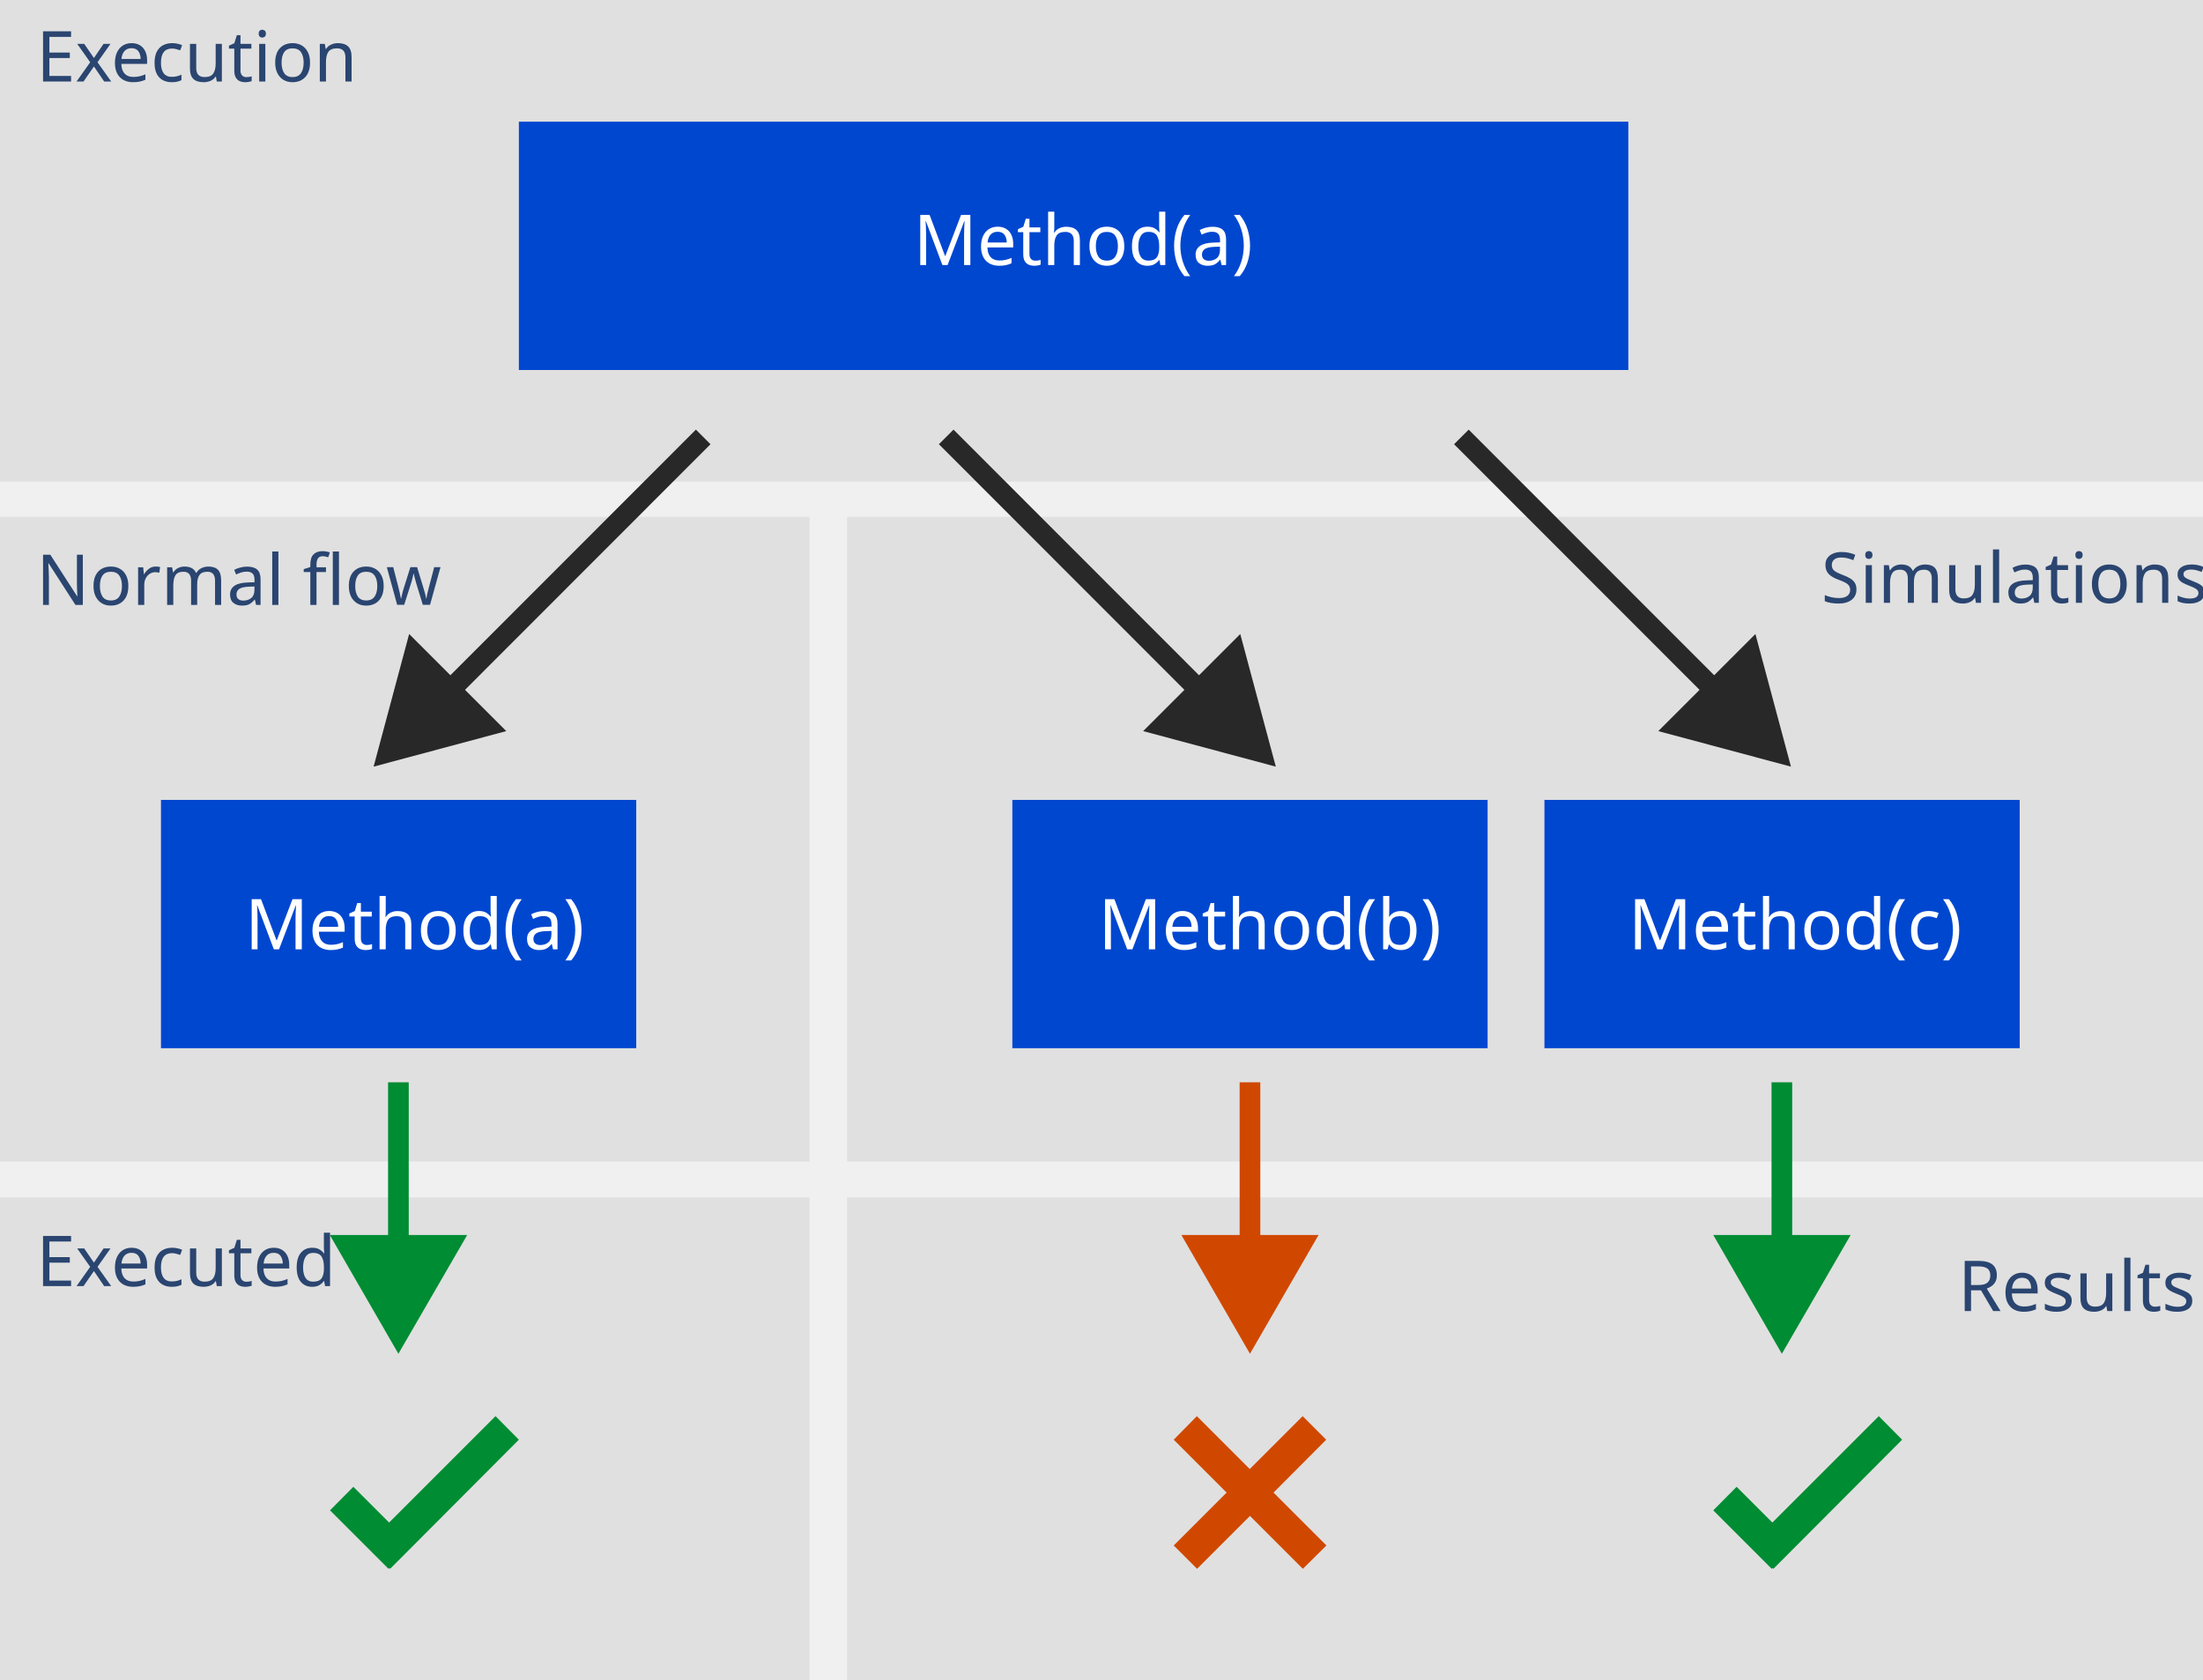
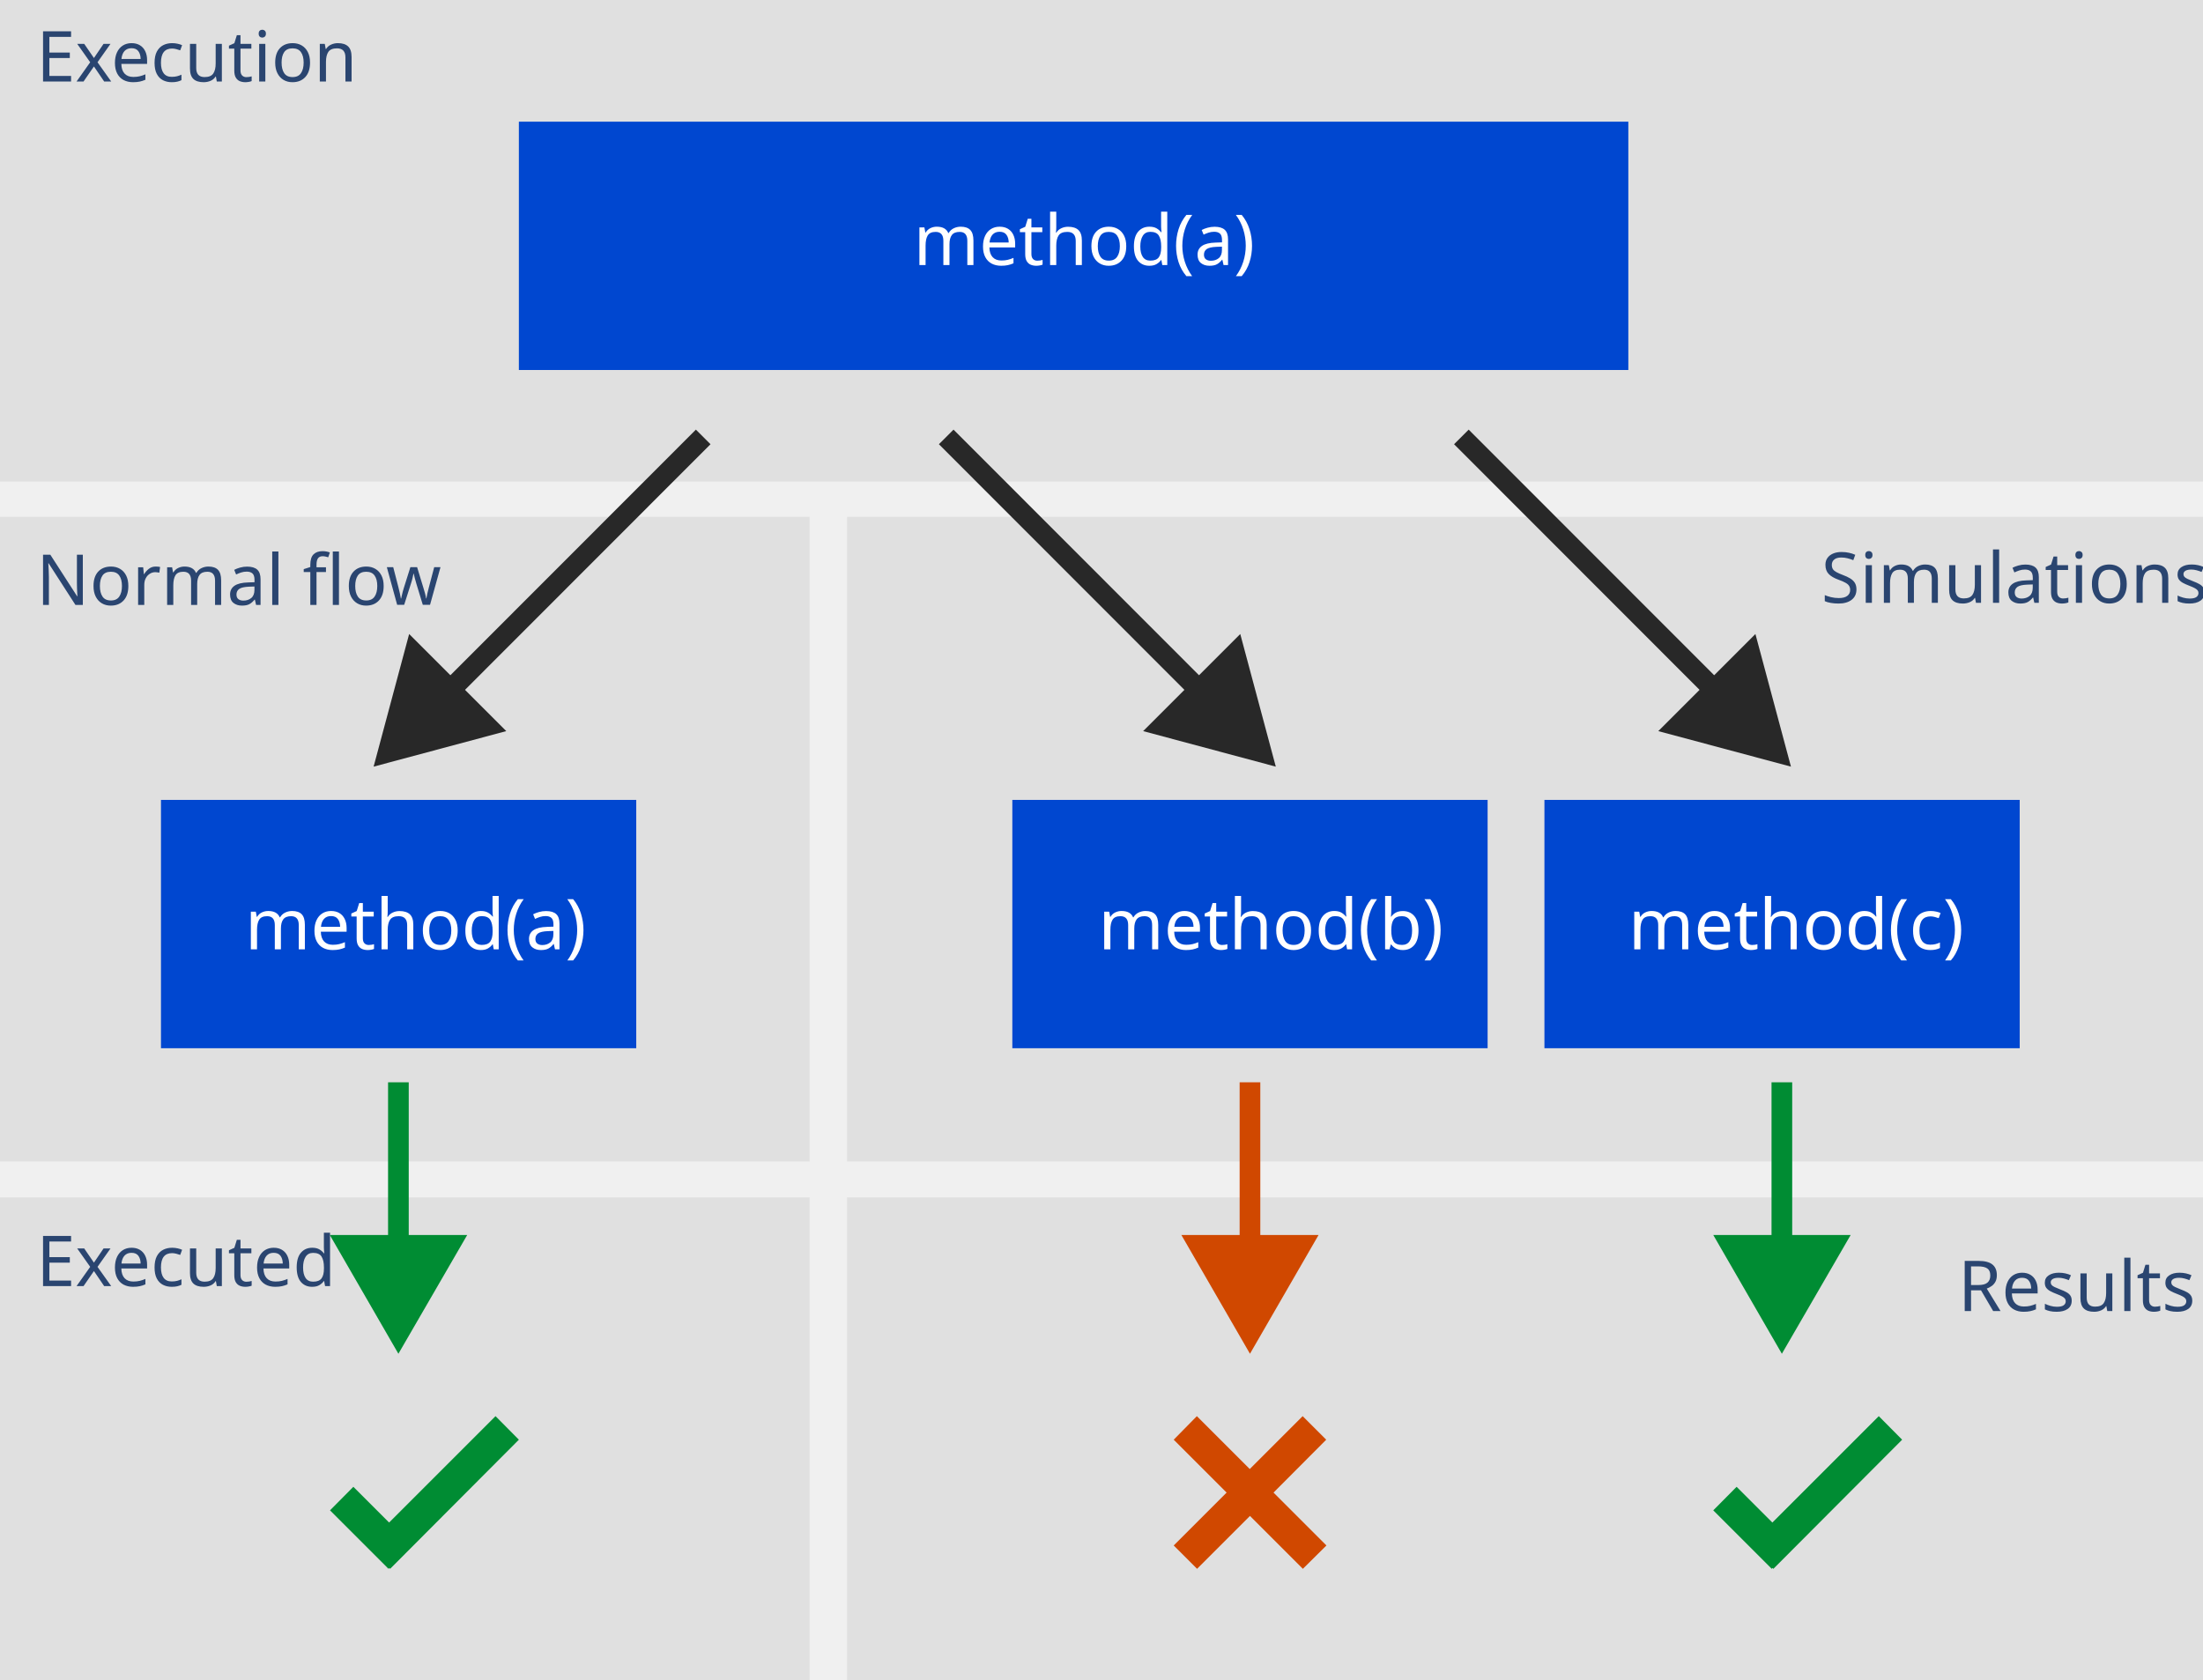
<svg xmlns="http://www.w3.org/2000/svg" enable-background="new 0 0 1066.1 813.2" viewBox="0 0 1066.1 813.2">
  <path d="m-.7 579.6h392.5v233.6h-392.5z" fill="#e0e0e0" />
  <path d="m409.9 579.6h656.3v233.6h-656.3z" fill="#e0e0e0" />
  <text fill="#2a4570" font-family="'Times-BoldItalic'" font-size="34" transform="translate(17.5358 622.5486)">Executed</text>
  <text fill="#2a4570" font-family="'Times-BoldItalic'" font-size="34" transform="translate(947.4904 634.6331)">Results</text>
  <g fill="#e0e0e0">
    <path d="m-.7 0h1066.9v233.1h-1066.9z" />
    <path d="m-.7 250.2h392.5v312h-392.5z" />
    <path d="m409.9 250.2h656.3v312h-656.3z" />
  </g>
  <path d="m251.1 58.9h536.9v120.2h-536.9z" fill="#0047d0" />
  <path d="m201.2 350.7 139.1-139.2" fill="none" stroke="#282828" stroke-miterlimit="10" stroke-width="10" />
  <path d="m180.8 371.1 64.2-17.2-47-47z" fill="#282828" />
  <path d="m597 350.7-139.1-139.2" fill="none" stroke="#282828" stroke-miterlimit="10" stroke-width="10" />
  <path d="m617.4 371.1-17.2-64.2-47 47z" fill="#282828" />
  <path d="m846.3 350.7-139.1-139.2" fill="none" stroke="#282828" stroke-miterlimit="10" stroke-width="10" />
  <path d="m866.7 371.1-17.2-64.2-47 47z" fill="#282828" />
  <path d="m77.9 387.2h230v120.2h-230z" fill="#0047d0" />
  <path d="m489.9 387.2h230v120.2h-230z" fill="#0047d0" />
  <path d="m604.9 626.5v-102.6" fill="#d04800" stroke="#d04800" stroke-miterlimit="10" stroke-width="10" />
  <path d="m604.9 655.3 33.2-57.5h-66.4z" fill="#d04800" />
  <path d="m192.8 626.5v-102.6" fill="none" stroke="#008c33" stroke-miterlimit="10" stroke-width="10" />
  <path d="m192.8 655.3 33.3-57.5h-66.5z" fill="#008c33" />
  <text fill="#2a4570" font-family="'Times-BoldItalic'" font-size="34" transform="translate(17.5358 39.4485)">Execution</text>
  <text fill="#2a4570" font-family="'Times-BoldItalic'" font-size="34" transform="translate(17.5358 292.8086)">Normal flow</text>
  <text fill="#2a4570" font-family="'Times-BoldItalic'" font-size="34" transform="translate(881.3334 291.8083)">Simulations</text>
  <path d="m251.1 99.1h536.9v40.2h-536.9z" fill="none" />
-   <text fill="#fff" font-family="'ArialMT'" font-size="34" transform="translate(442.0414 128.2987)">Method(a)</text>
-   <text fill="#fff" font-family="'ArialMT'" font-size="34" transform="translate(118.5047 459.5367)">Method(a)</text>
-   <text fill="#fff" font-family="'ArialMT'" font-size="34" transform="translate(531.4729 459.5366)">Method(b)</text>
+   <text fill="#fff" font-family="'ArialMT'" font-size="34" transform="translate(442.0414 128.2987)">method(a)</text>
+   <text fill="#fff" font-family="'ArialMT'" font-size="34" transform="translate(118.5047 459.5367)">method(a)</text>
+   <text fill="#fff" font-family="'ArialMT'" font-size="34" transform="translate(531.4729 459.5366)">method(b)</text>
  <path d="m641.8 696.9-11.4-11.4-25.6 25.6-25.6-25.6-11.2 11.4 25.6 25.6-25.6 25.6 11.3 11.3 25.6-25.6 25.6 25.6 11.4-11.3-25.6-25.6z" fill="#d04800" />
  <path d="m251.1 696.9-11.3-11.4-51.5 51.5-17.3-17.3-11.3 11.4 28.3 28.3.4-.4.4.4z" fill="#008c33" />
  <path d="m747.4 387.2h230v120.2h-230z" fill="#0047d0" />
  <path d="m862.3 626.5v-102.6" fill="none" stroke="#008c33" stroke-miterlimit="10" stroke-width="10" />
  <path d="m862.3 655.3 33.3-57.5h-66.5z" fill="#008c33" />
-   <text fill="#fff" font-family="'ArialMT'" font-size="34" transform="translate(787.9766 459.5367)">Method(c)</text>
+   <text fill="#fff" font-family="'ArialMT'" font-size="34" transform="translate(787.9766 459.5367)">method(c)</text>
  <path d="m920.5 696.9-11.3-11.4-51.5 51.5-17.3-17.3-11.3 11.4 28.3 28.3.4-.4.4.4z" fill="#008c33" />
</svg>
